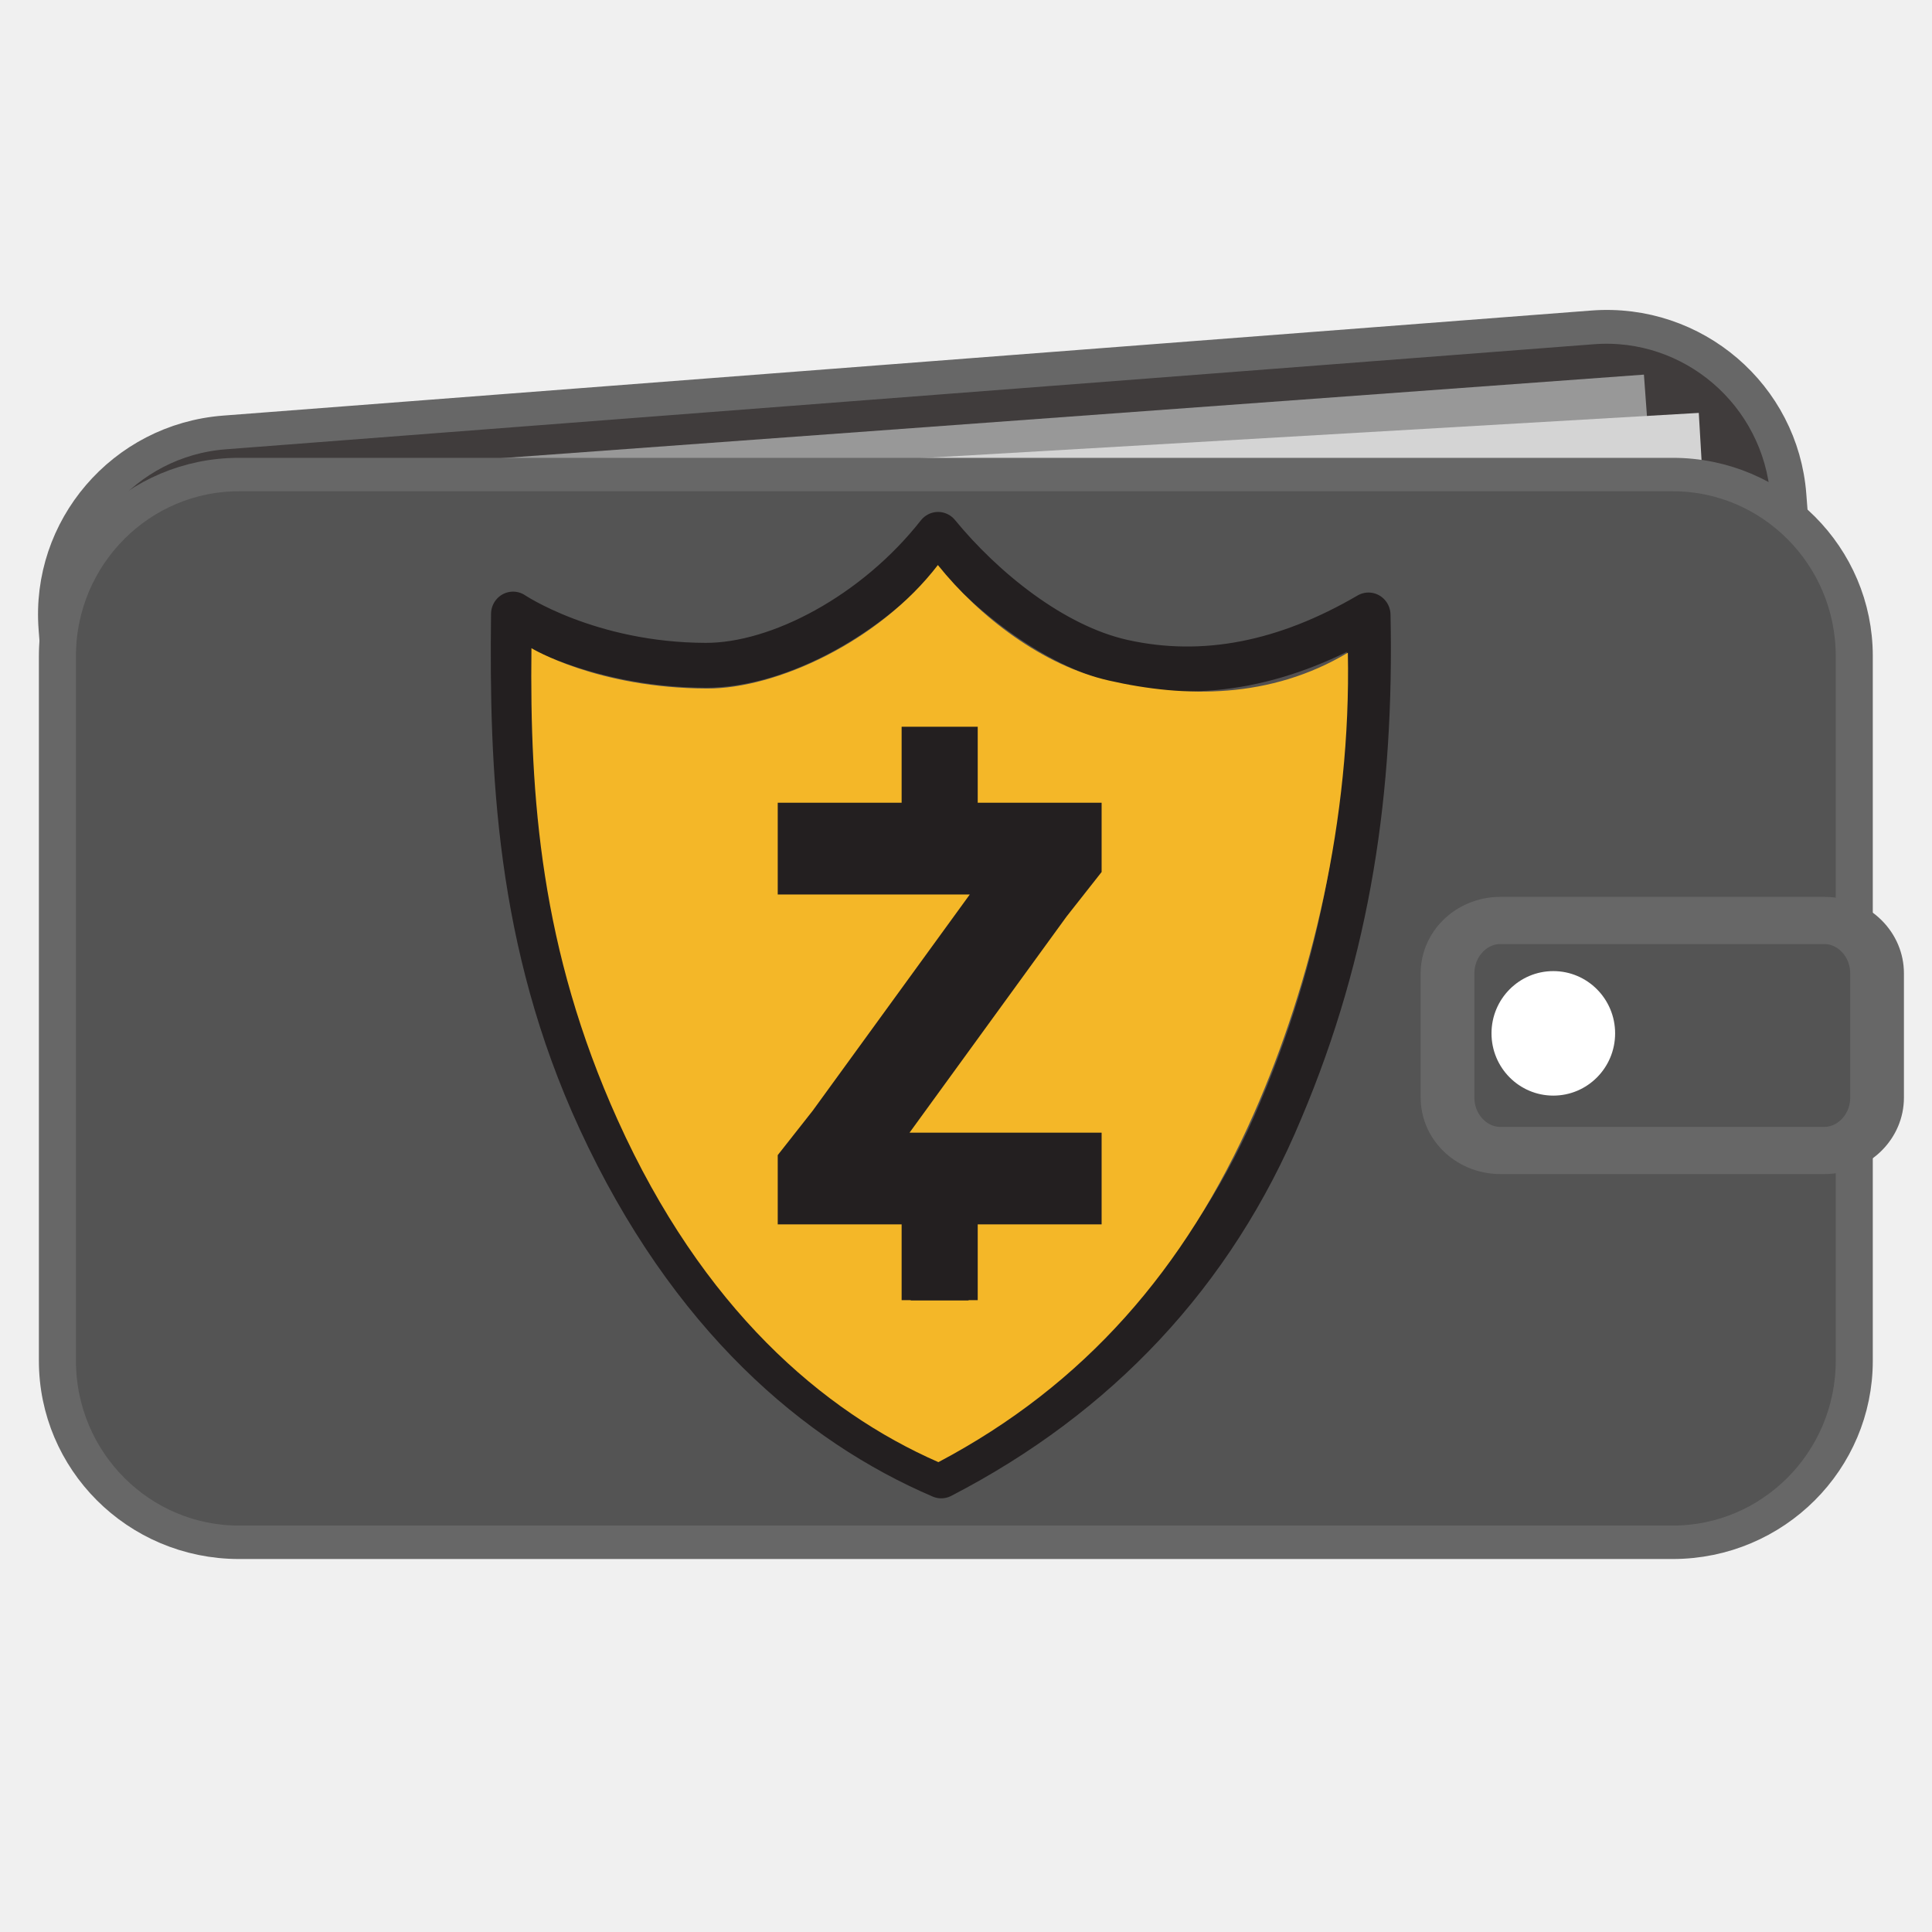
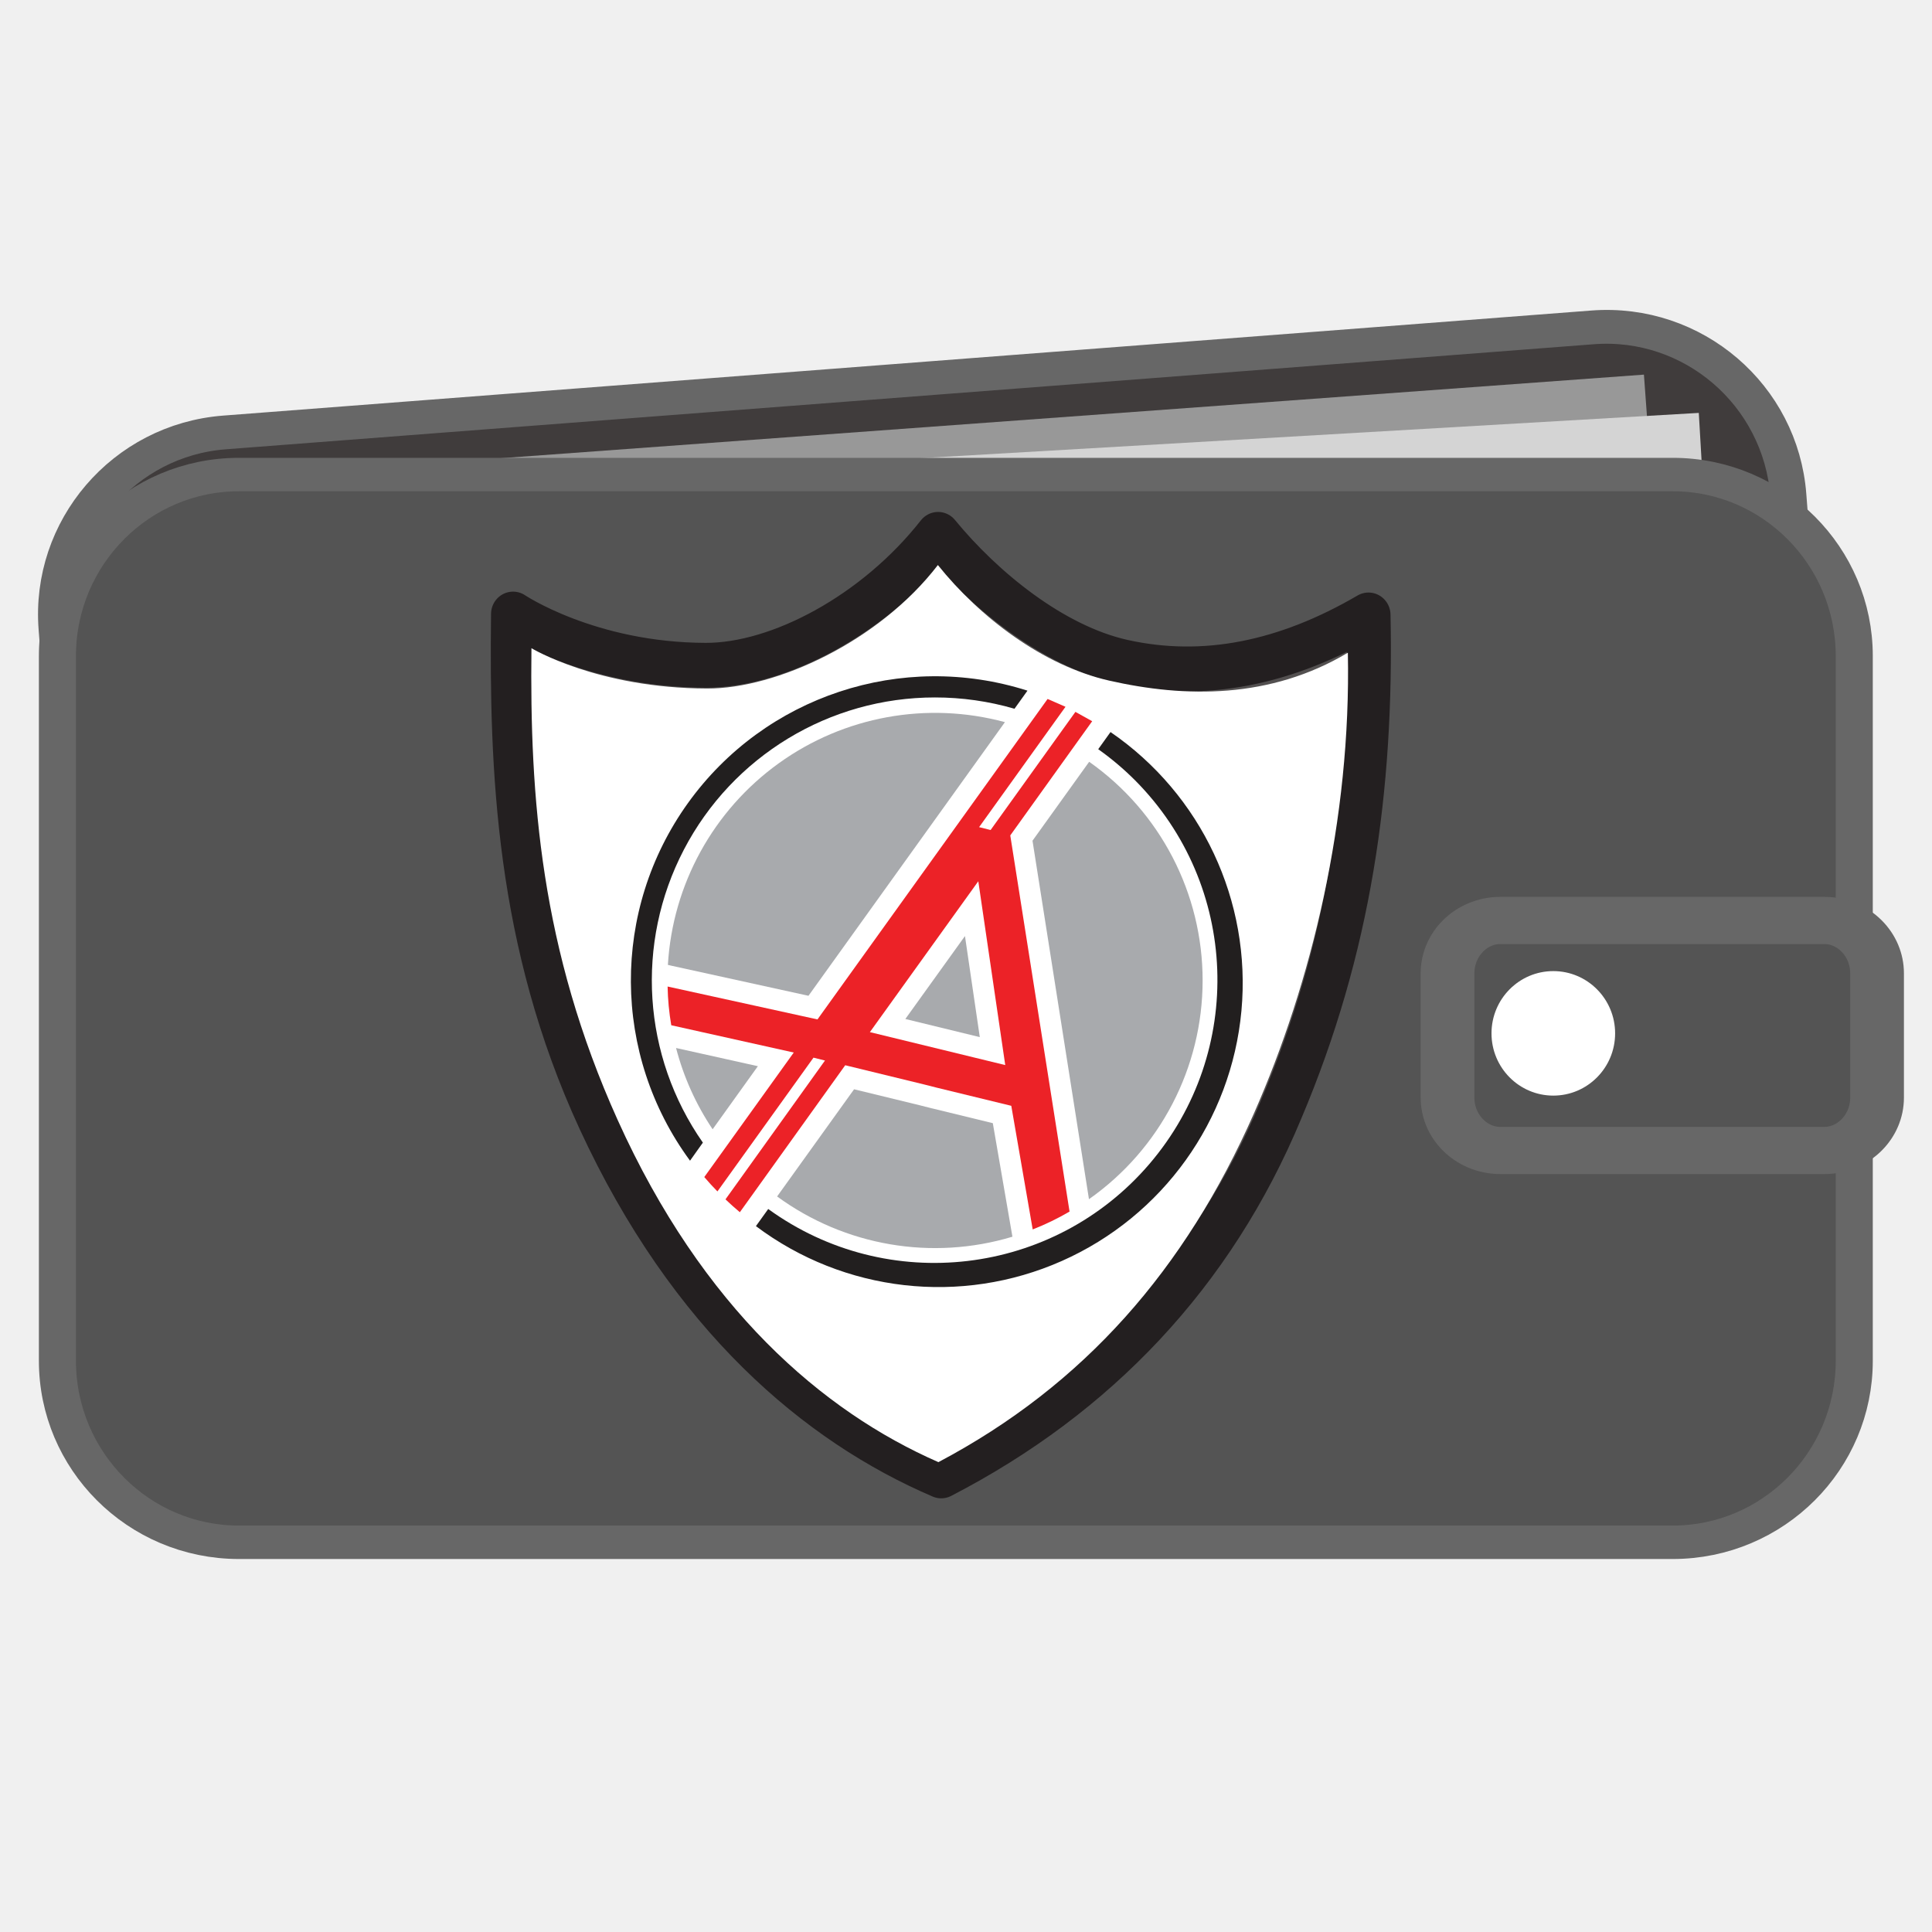
<svg xmlns="http://www.w3.org/2000/svg" width="7in" height="7in" viewBox="0 0 672 672" version="1.1" xml:space="preserve" style="clip-rule:evenodd;fill-rule:evenodd;stroke-linecap:round;stroke-linejoin:round;stroke-miterlimit:1.5" id="svg947">
-   <defs id="defs951" />
-   <g id="Layer1" transform="matrix(0.3681364,0,0,0.3681364,312.3463,301.4667)">
-     <g transform="matrix(21.7676,-1.67174,1.56756,20.411,-1459.09,-1317.23)" id="g906">
-       <path d="m 101.667,55.665 c 0,-4.644 -3.536,-8.415 -7.891,-8.415 H 34.391 c -4.355,0 -7.891,3.771 -7.891,8.415 v 32.67 c 0,4.644 3.536,8.415 7.891,8.415 h 59.385 c 4.355,0 7.891,-3.771 7.891,-8.415 z" style="fill:#403c3c;stroke:#676767;stroke-width:1.56px" id="path904" />
-     </g>
-     <g transform="matrix(10.4324,-0.762793,0.788494,10.7839,-910.913,-519.817)" id="g910">
-       <rect x="30.333" y="15.958" width="123.333" height="10.333" style="fill:#989898" id="rect908" />
-     </g>
-     <g transform="matrix(10.4426,-0.607527,0.590589,10.1515,-857.477,-497.419)" id="g914">
-       <rect x="30.333" y="15.958" width="123.333" height="10.333" style="fill:#d4d4d4" id="rect912" />
-     </g>
-     <g transform="matrix(22.5859,0,0,20.3805,-1392.73,-1333.51)" id="g918">
-       <path d="m 101.667,55.665 c 0,-4.644 -3.403,-8.415 -7.594,-8.415 h -59.98 c -4.191,0 -7.593,3.771 -7.593,8.415 v 32.67 c 0,4.644 3.402,8.415 7.593,8.415 h 59.98 c 4.191,0 7.594,-3.771 7.594,-8.415 z" style="fill:#545454;stroke:#676767;stroke-width:1.55px" id="path916" />
-     </g>
-     <g transform="matrix(22.0427,0,0,22.0427,-1356.84,-1529.77)" id="g940">
-       <g transform="matrix(0.0166278,0,0,0.0169216,38.2584,49.3588)" id="g930">
-         <path d="m 408.79,544.347 c -4.781,393.34 11.42,829.733 222.972,1280.253 233.27,496.77 562.438,768.91 880.738,902.9 400.43,-203.47 700.25,-512.61 875.74,-926.93 C 2565.08,1390.14 2623.25,986.361 2613.93,546.64 2401.04,668.826 2190.35,711.166 1980.91,665.398 1800.1,625.888 1619.67,480.693 1504.39,342.5 1342.48,544.925 1094.45,674.584 905.24,674.128 603.662,673.4 408.79,544.347 408.79,544.347 Z" style="fill:#535050;stroke:#231f20;stroke-width:113.57px;stroke-linecap:butt;stroke-miterlimit:1.414" id="path928" />
-       </g>
-       <g transform="matrix(0.0156112,0,0,0.01624605,39.67527,50.61131)" id="g934">
-         <path d="m 395.114,579.927 c -4.781,393.341 25.096,794.153 236.648,1244.673 233.27,496.77 562.438,768.91 880.738,902.9 400.43,-203.47 677.91,-509.43 866.26,-919.86 157.91,-344.09 267.28,-776.03 257.97,-1215.749 -212.9,122.186 -446.38,119.275 -655.82,73.507 C 1800.1,625.888 1626.34,498.787 1511.05,360.594 1349.14,563.019 1067.1,686.858 877.887,686.402 576.309,685.674 395.114,579.927 395.114,579.927 Z" style="fill:#f4b728" id="path932" />
-       </g>
-       <g transform="matrix(0.0863573,0,0,0.0863573,43.8769,56.212)" id="g938">
-         <path d="M 305.776,155.342 V 120.964 H 244.28 V 83.228 h -37.768 v 37.736 h -61.496 v 45.532 h 95.333 l -77.956,107.298 -17.377,22.075 v 34.377 h 61.496 v 37.616 h 4.529 v 0.153 h 28.709 v -0.153 h 4.53 v -37.616 h 61.496 V 284.714 H 210.443 L 288.4,177.416 Z" style="fill:#231f20;fill-rule:nonzero" id="path936" />
-       </g>
-     </g>
+   <defs id="defs951">
+     <style id="style48">.cls-1{fill:#221f1f;}.cls-2{fill:#a8aaad;}.cls-3{fill:#ec2227;}</style>
+     <style id="style132">.cls-1{fill:#221f1f;}.cls-2{fill:#a8aaad;}.cls-3{fill:#ec2227;}</style>
+   </defs>
+   <g id="g906" transform="matrix(8.013446,-0.6154284,0.5770759,7.514032,-224.7979,-183.4537)">
+     <path id="path904" style="fill:#403c3c;stroke:#676767;stroke-width:1.56px" d="m 101.667,55.665 c 0,-4.644 -3.536,-8.415 -7.891,-8.415 H 34.391 c -4.355,0 -7.891,3.771 -7.891,8.415 v 32.67 c 0,4.644 3.536,8.415 7.891,8.415 h 59.385 c 4.355,0 7.891,-3.771 7.891,-8.415 z" />
+   </g>
+   <g id="g910" transform="matrix(3.840546,-0.2808119,0.2902734,3.969946,-22.99399,110.1031)">
+     <rect id="rect908" style="fill:#989898" height="10.333" width="123.333" y="15.958" x="30.333" />
+   </g>
+   <g id="g914" transform="matrix(3.844301,-0.2236528,0.2174173,3.737137,-3.322253,118.3486)">
+     <rect id="rect912" style="fill:#d4d4d4" height="10.333" width="123.333" y="15.958" x="30.333" />
+   </g>
+   <g id="g918" transform="matrix(8.314692,0,0,7.502804,-200.3684,-189.4469)">
+     <path id="path916" style="fill:#545454;stroke:#676767;stroke-width:1.55px" d="m 101.667,55.665 c 0,-4.644 -3.403,-8.415 -7.594,-8.415 h -59.98 c -4.191,0 -7.593,3.771 -7.593,8.415 v 32.67 c 0,4.644 3.402,8.415 7.593,8.415 h 59.98 c 4.191,0 7.594,-3.771 7.594,-8.415 z" />
+   </g>
+   <g transform="matrix(0.1349299,0,0,0.1373141,123.3003,138.8355)" id="g930">
+     <path d="m 408.79,544.347 c -4.781,393.34 11.42,829.733 222.972,1280.253 233.27,496.77 562.438,768.91 880.738,902.9 400.43,-203.47 700.25,-512.61 875.74,-926.93 C 2565.08,1390.14 2623.25,986.361 2613.93,546.64 2401.04,668.826 2190.35,711.166 1980.91,665.398 1800.1,625.888 1619.67,480.693 1504.39,342.5 1342.48,544.925 1094.45,674.584 905.24,674.128 603.662,673.4 408.79,544.347 408.79,544.347 Z" style="fill:#535050;stroke:#231f20;stroke-width:113.57px;stroke-linecap:butt;stroke-miterlimit:1.414" id="path928" />
+   </g>
+   <g transform="matrix(0.1266805,0,0,0.1318322,134.7978,148.9993)" id="g934" style="fill:#ffffff">
+     <path d="m 395.114,579.927 c -4.781,393.341 25.096,794.153 236.648,1244.673 233.27,496.77 562.438,768.91 880.738,902.9 400.43,-203.47 677.91,-509.43 866.26,-919.86 157.91,-344.09 267.28,-776.03 257.97,-1215.749 -212.9,122.186 -446.38,119.275 -655.82,73.507 C 1800.1,625.888 1626.34,498.787 1511.05,360.594 1349.14,563.019 1067.1,686.858 877.887,686.402 576.309,685.674 395.114,579.927 395.114,579.927 Z" style="fill:#ffffff" id="path932" />
  </g>
  <g id="layer1" style="display:inline" transform="translate(0,547.0001)">
    <g style="clip-rule:evenodd;fill-rule:evenodd;stroke-linecap:round;stroke-linejoin:round;stroke-miterlimit:1.5" transform="matrix(3.607476,0,0,3.167685,24.48131,-551.2218)" id="g922">
      <path d="m 174.197,108.212 c 0,-3.207 -2.286,-5.81 -5.101,-5.81 h -31.213 c -2.816,0 -5.102,2.603 -5.102,5.81 v 13.64 c 0,3.206 2.286,5.809 5.102,5.809 h 31.213 c 2.815,0 5.101,-2.603 5.101,-5.809 z" style="fill:#545454;stroke:#676767;stroke-width:5.18px" id="path920" />
    </g>
    <g style="clip-rule:evenodd;fill-rule:evenodd;stroke-linecap:round;stroke-linejoin:round;stroke-miterlimit:1.5" transform="matrix(4.294569,0,0,4.325529,-62.20745,-679.7309)" id="g926">
      <circle cx="140.291" cy="113.78" r="5.006" style="fill:#ffffff" id="circle924" />
    </g>
  </g>
+   <g id="g168" transform="translate(167.2096,191.5196)">
+     <path id="path138" d="m 219.06,63.11 -0.41,0.56 -3.87,5.4 A 99.34,99.34 0 0 1 227.6,79.9 98.44,98.44 0 0 1 100,229 l -3.87,5.39 -0.41,0.57 A 105.79,105.79 0 1 0 219.06,63.11 Z" class="cls-1" style="fill:#221f1f" />
+     <path id="path140" d="m 76,207.69 1.27,-1.77 A 98.45,98.45 0 0 1 158,51.07 98.92,98.92 0 0 1 185.66,55 l 1.27,-1.77 3.24,-4.52 A 105.8,105.8 0 0 0 72.8,212.2 Z" class="cls-1" style="fill:#221f1f" />
+     <polygon id="polygon142" points="168.43,134.06 147.69,162.91 173.59,169.22 " class="cls-2" style="fill:#a8aaad" />
+     <path id="path144" d="M 96.4,179.33 67.94,173 a 92.7,92.7 0 0 0 12.72,28.27 z" class="cls-2" style="fill:#a8aaad" />
+     <path id="path146" d="M 178.12,199.15 157,194 h -0.06 l -4.32,-1.1 -22.76,-5.54 -26.77,37.28 a 93.15,93.15 0 0 0 81.85,14 z" class="cls-2" style="fill:#a8aaad" />
+     <path id="path148" d="m 211.63,73.45 -19.71,27.45 19.64,124.69 a 93,93 0 0 0 0.07,-152.14 z" class="cls-2" style="fill:#a8aaad" />
+     <path id="path150" d="M 66.55,144.43 114,154.84 182.33,59.66 A 93.1,93.1 0 0 0 65.1,144.09 Z" class="cls-2" style="fill:#a8aaad" />
+     <path id="path152" d="m 206.85,56.09 -4.14,5.76 -25.36,35.33 -4,-1 25.88,-36.06 4.17,-5.8 -6.23,-2.72 -4.23,5.89 L 117.13,163.06 65,151.62 a 90.66,90.66 0 0 0 1.27,13.47 l 42.61,9.49 L 82,212 l -4.24,5.89 c 1.47,1.73 3,3.4 4.57,5 l 4.17,-5.8 29.24,-40.73 4,1 -30.47,42.52 -4.14,5.77 q 2.41,2.31 5,4.47 l 4.11,-5.73 32.54,-45.39 0.82,0.2 26.8,6.53 4.34,1.1 25.8,6.28 7.45,43 a 92.42,92.42 0 0 0 12.82,-6.21 l -20.62,-130.84 24.38,-34 4.11,-5.72 z m -71.49,111.39 37.71,-52.48 9.37,63.94 z" class="cls-3" style="fill:#ec2227" />
+   </g>
</svg>
